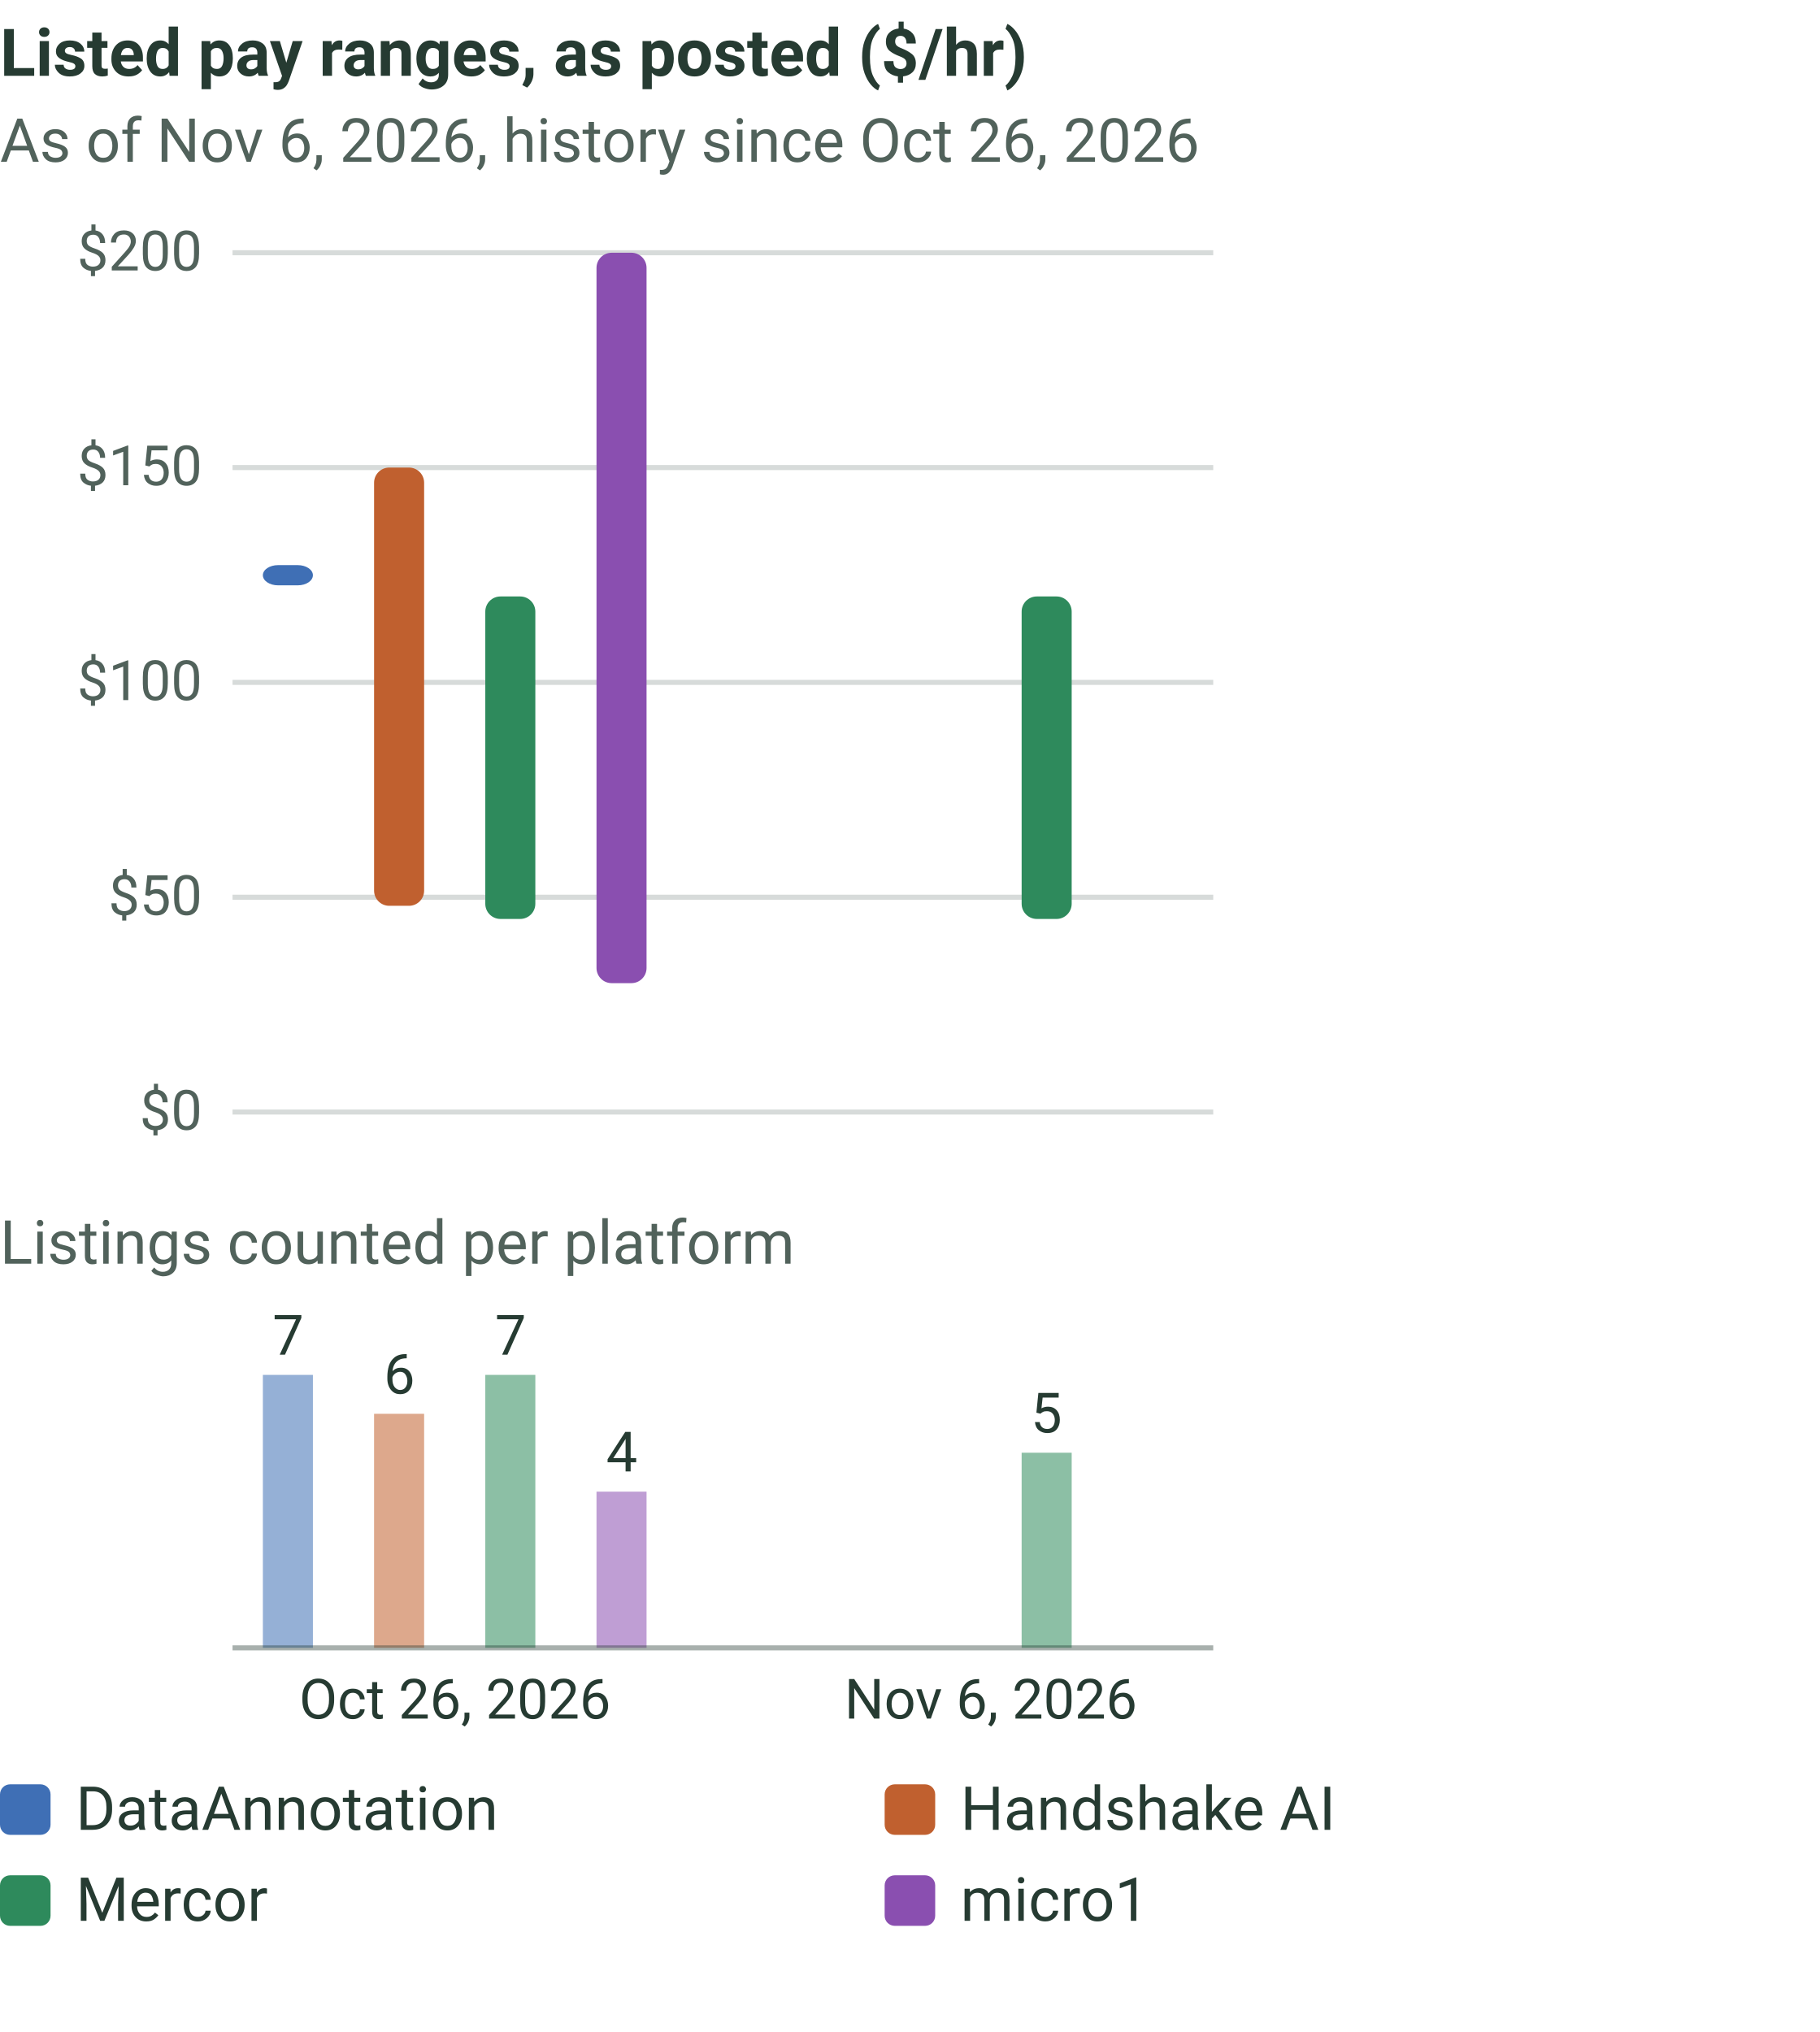
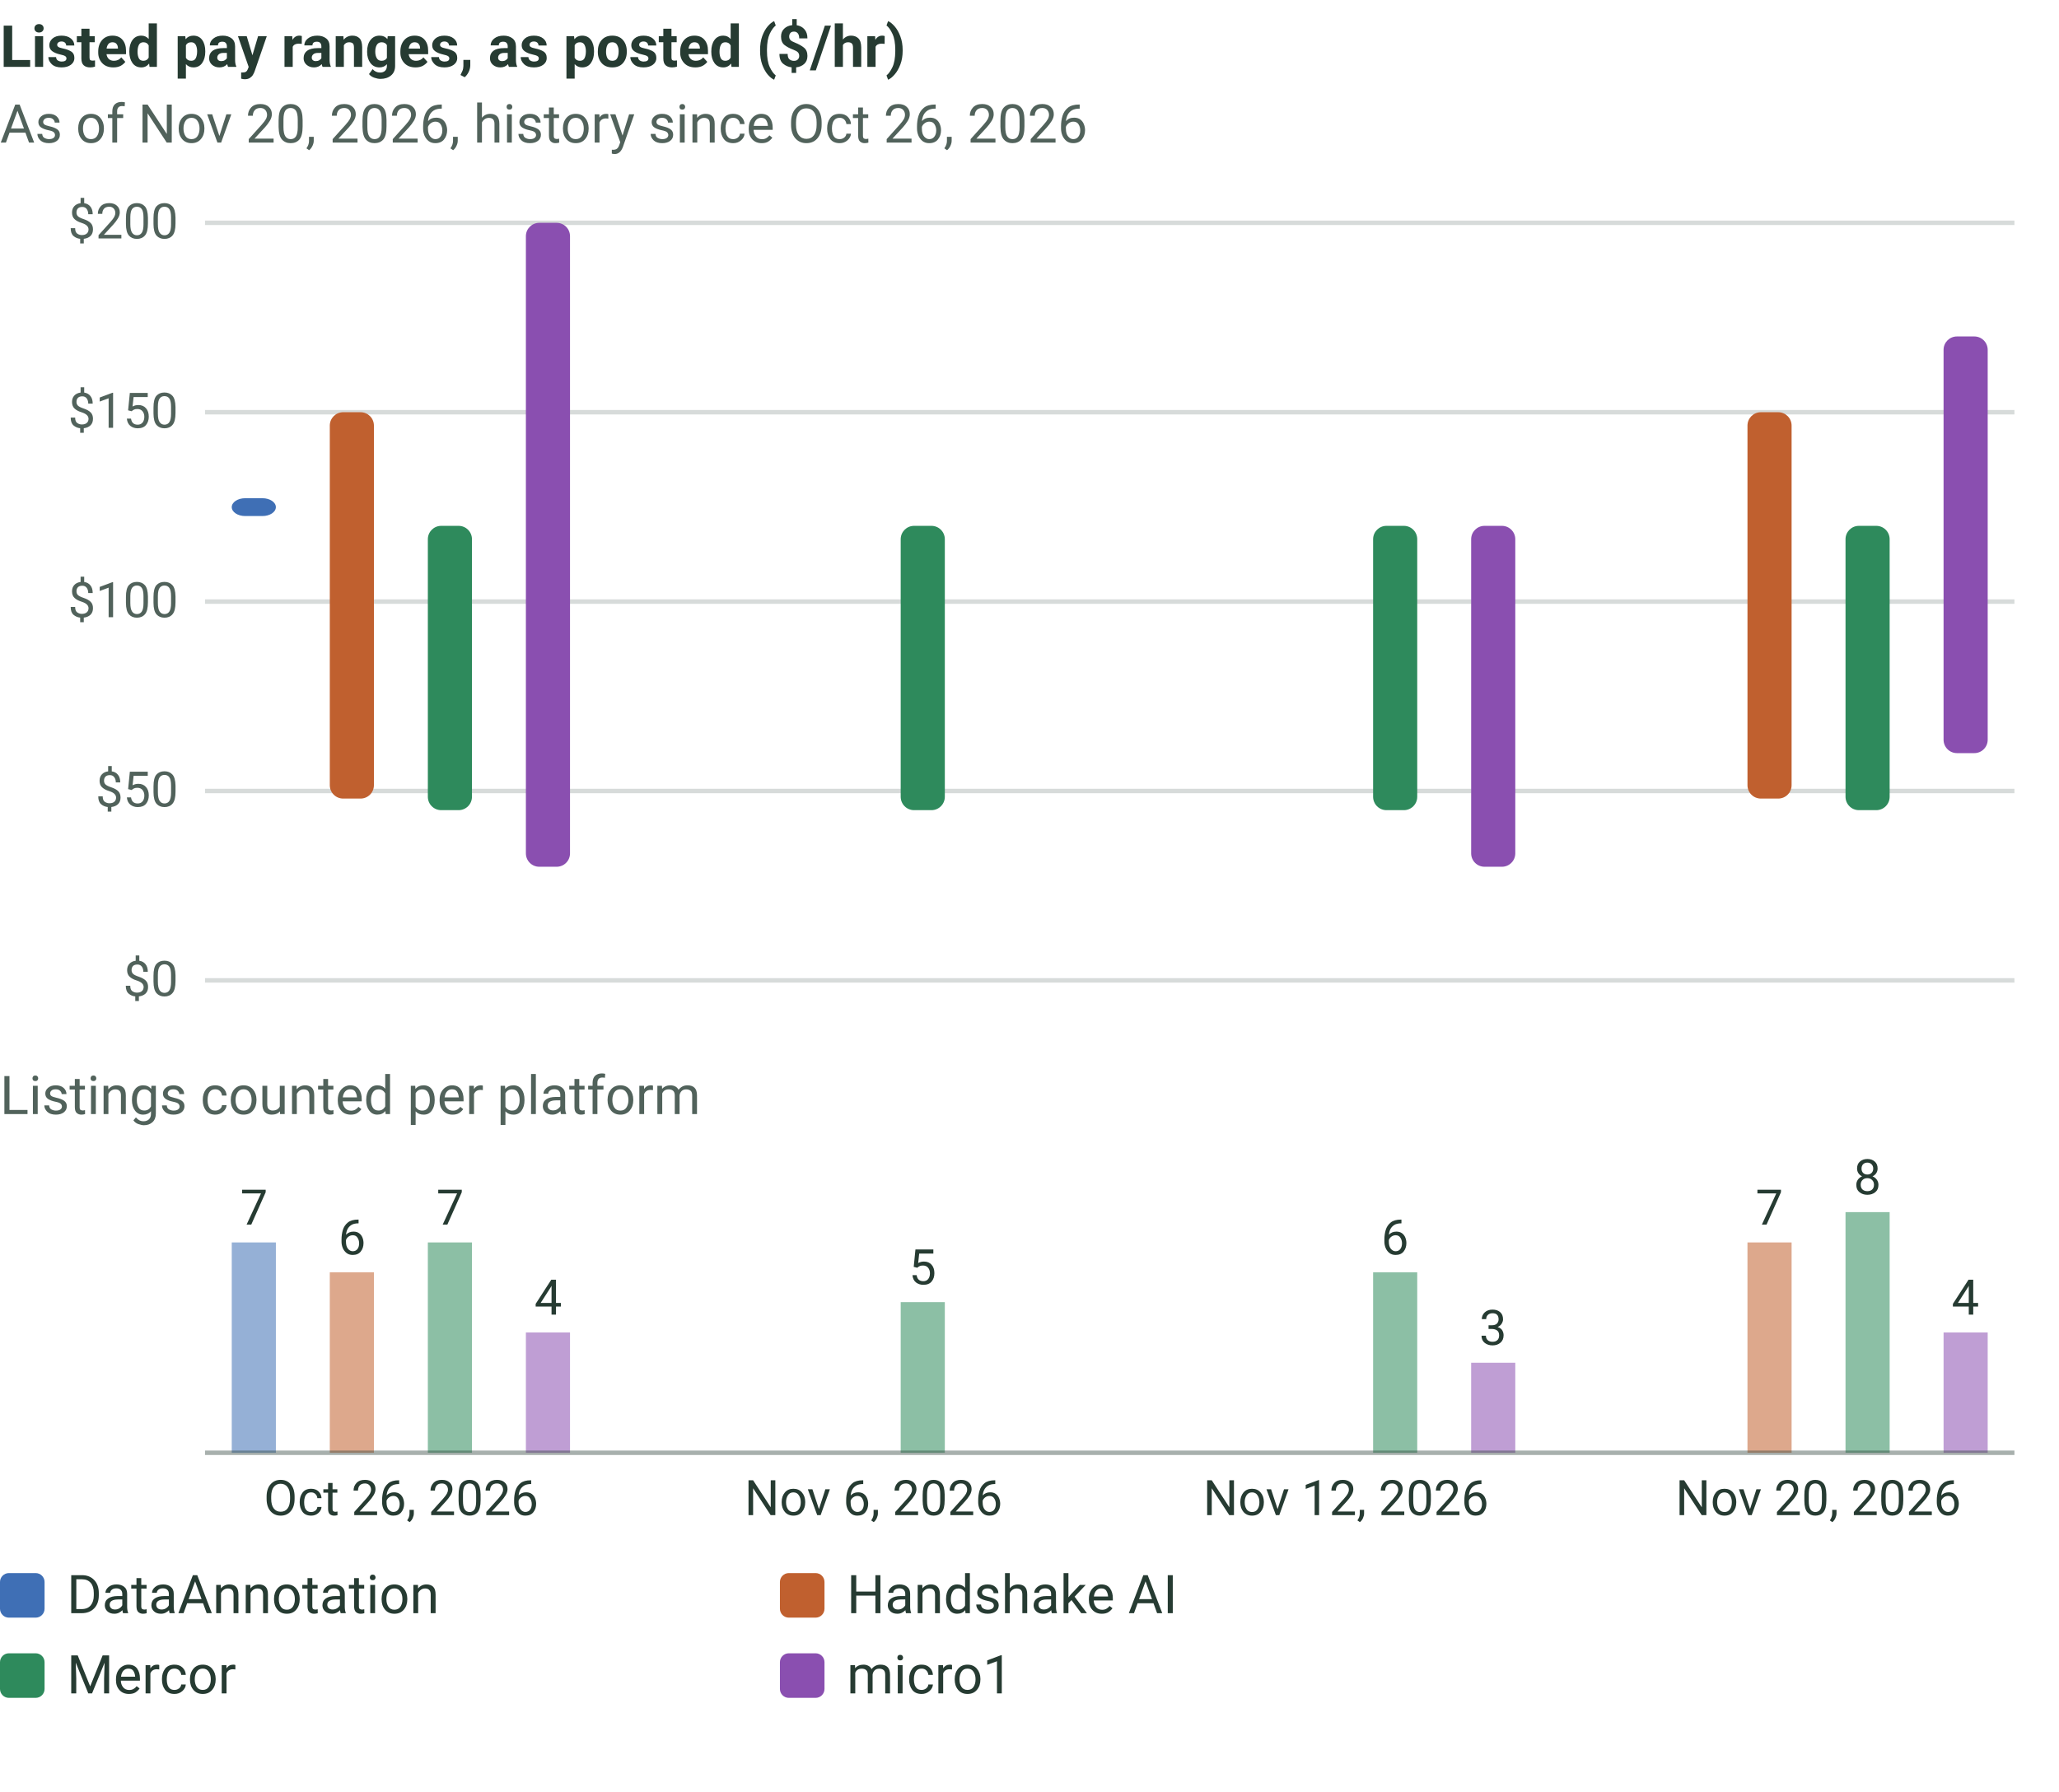
- <svg xmlns="http://www.w3.org/2000/svg" class="pt-chart-svg" viewBox="0 0 360 402" width="100%" role="img" aria-labelledby="ptc-science-and-research-title ptc-science-and-research-desc" preserveAspectRatio="xMinYMin meet" font-family="system-ui, -apple-system, Segoe UI, Roboto, sans-serif" font-size="12" style="max-width:360px;height:auto;color:#263b32;background:#fffdf6">
+ <svg xmlns="http://www.w3.org/2000/svg" class="pt-chart-svg" viewBox="0 0 462 402" width="100%" role="img" aria-labelledby="ptc-science-and-research-title ptc-science-and-research-desc" preserveAspectRatio="xMinYMin meet" font-family="system-ui, -apple-system, Segoe UI, Roboto, sans-serif" font-size="12" style="max-width:462px;height:auto;color:#263b32;background:#fffdf6">
  <text x="0" y="15" font-weight="700" font-size="13" fill="currentColor">Listed pay ranges, as posted ($/hr)</text>
-   <text x="0" y="32" font-size="12" fill="currentColor" opacity=".8">As of Nov 6, 2026, history since Oct 26, 2026</text>
-   <line x1="46" x2="240" y1="220.0" y2="220.0" stroke="currentColor" stroke-opacity=".18" />
+   <text x="0" y="32" font-size="12" fill="currentColor" opacity=".8">As of Nov 20, 2026, history since Oct 26, 2026</text>
+   <line x1="46" x2="452" y1="220.0" y2="220.0" stroke="currentColor" stroke-opacity=".18" />
  <text x="40" y="223.5" text-anchor="end" font-size="11" fill="currentColor" opacity=".8">$0</text>
-   <line x1="46" x2="240" y1="177.5" y2="177.5" stroke="currentColor" stroke-opacity=".18" />
+   <line x1="46" x2="452" y1="177.5" y2="177.5" stroke="currentColor" stroke-opacity=".18" />
  <text x="40" y="181.0" text-anchor="end" font-size="11" fill="currentColor" opacity=".8">$50</text>
-   <line x1="46" x2="240" y1="135.0" y2="135.0" stroke="currentColor" stroke-opacity=".18" />
+   <line x1="46" x2="452" y1="135.0" y2="135.0" stroke="currentColor" stroke-opacity=".18" />
  <text x="40" y="138.5" text-anchor="end" font-size="11" fill="currentColor" opacity=".8">$100</text>
-   <line x1="46" x2="240" y1="92.5" y2="92.5" stroke="currentColor" stroke-opacity=".18" />
+   <line x1="46" x2="452" y1="92.5" y2="92.5" stroke="currentColor" stroke-opacity=".18" />
  <text x="40" y="96.0" text-anchor="end" font-size="11" fill="currentColor" opacity=".8">$150</text>
-   <line x1="46" x2="240" y1="50.0" y2="50.0" stroke="currentColor" stroke-opacity=".18" />
+   <line x1="46" x2="452" y1="50.0" y2="50.0" stroke="currentColor" stroke-opacity=".18" />
  <text x="40" y="53.5" text-anchor="end" font-size="11" fill="currentColor" opacity=".8">$200</text>
  <rect x="52.0" y="111.8" width="9.9" height="4.0" rx="3" fill="#3f6fb5" />
-   <rect x="52.0" y="272.0" width="9.9" height="54.0" fill="#3f6fb5" fill-opacity=".55" />
-   <text x="57.0" y="268.0" text-anchor="middle" font-size="11" fill="currentColor">7</text>
+   <rect x="52.0" y="278.8" width="9.9" height="47.2" fill="#3f6fb5" fill-opacity=".55" />
+   <text x="57.0" y="274.8" text-anchor="middle" font-size="11" fill="currentColor">7</text>
  <rect x="74.0" y="92.5" width="9.9" height="86.7" rx="3" fill="#c0602f" />
-   <rect x="74.0" y="279.7" width="9.9" height="46.3" fill="#c0602f" fill-opacity=".55" />
-   <text x="79.0" y="275.7" text-anchor="middle" font-size="11" fill="currentColor">6</text>
+   <rect x="74.0" y="285.5" width="9.9" height="40.5" fill="#c0602f" fill-opacity=".55" />
+   <text x="79.0" y="281.5" text-anchor="middle" font-size="11" fill="currentColor">6</text>
  <rect x="96.0" y="118.0" width="9.9" height="63.8" rx="3" fill="#2e8a5c" />
-   <rect x="96.0" y="272.0" width="9.9" height="54.0" fill="#2e8a5c" fill-opacity=".55" />
-   <text x="101.0" y="268.0" text-anchor="middle" font-size="11" fill="currentColor">7</text>
+   <rect x="96.0" y="278.8" width="9.9" height="47.2" fill="#2e8a5c" fill-opacity=".55" />
+   <text x="101.0" y="274.8" text-anchor="middle" font-size="11" fill="currentColor">7</text>
  <rect x="118.0" y="50.0" width="9.9" height="144.5" rx="3" fill="#8a4fb0" />
-   <rect x="118.0" y="295.1" width="9.9" height="30.9" fill="#8a4fb0" fill-opacity=".55" />
-   <text x="123.0" y="291.1" text-anchor="middle" font-size="11" fill="currentColor">4</text>
+   <rect x="118.0" y="299.0" width="9.9" height="27.0" fill="#8a4fb0" fill-opacity=".55" />
+   <text x="123.0" y="295.0" text-anchor="middle" font-size="11" fill="currentColor">4</text>
  <text x="90.0" y="340" text-anchor="middle" font-size="11" fill="currentColor">Oct 26, 2026</text>
  <rect x="202.1" y="118.0" width="9.9" height="63.8" rx="3" fill="#2e8a5c" />
-   <rect x="202.1" y="287.4" width="9.9" height="38.6" fill="#2e8a5c" fill-opacity=".55" />
-   <text x="207.0" y="283.4" text-anchor="middle" font-size="11" fill="currentColor">5</text>
+   <rect x="202.1" y="292.2" width="9.9" height="33.8" fill="#2e8a5c" fill-opacity=".55" />
+   <text x="207.0" y="288.2" text-anchor="middle" font-size="11" fill="currentColor">5</text>
  <text x="196.0" y="340" text-anchor="middle" font-size="11" fill="currentColor">Nov 6, 2026</text>
-   <line x1="46" x2="240" y1="326" y2="326" stroke="currentColor" stroke-opacity=".4" />
+   <rect x="308.1" y="118.0" width="9.9" height="63.8" rx="3" fill="#2e8a5c" />
+   <rect x="308.1" y="285.5" width="9.9" height="40.5" fill="#2e8a5c" fill-opacity=".55" />
+   <text x="313.0" y="281.5" text-anchor="middle" font-size="11" fill="currentColor">6</text>
+   <rect x="330.1" y="118.0" width="9.9" height="76.5" rx="3" fill="#8a4fb0" />
+   <rect x="330.1" y="305.8" width="9.9" height="20.2" fill="#8a4fb0" fill-opacity=".55" />
+   <text x="335.0" y="301.8" text-anchor="middle" font-size="11" fill="currentColor">3</text>
+   <text x="302.0" y="340" text-anchor="middle" font-size="11" fill="currentColor">Nov 12, 2026</text>
+   <rect x="392.1" y="92.5" width="9.9" height="86.7" rx="3" fill="#c0602f" />
+   <rect x="392.1" y="278.8" width="9.9" height="47.2" fill="#c0602f" fill-opacity=".55" />
+   <text x="397.0" y="274.8" text-anchor="middle" font-size="11" fill="currentColor">7</text>
+   <rect x="414.1" y="118.0" width="9.9" height="63.8" rx="3" fill="#2e8a5c" />
+   <rect x="414.1" y="272.0" width="9.9" height="54.0" fill="#2e8a5c" fill-opacity=".55" />
+   <text x="419.0" y="268.0" text-anchor="middle" font-size="11" fill="currentColor">8</text>
+   <rect x="436.1" y="75.5" width="9.9" height="93.5" rx="3" fill="#8a4fb0" />
+   <rect x="436.1" y="299.0" width="9.9" height="27.0" fill="#8a4fb0" fill-opacity=".55" />
+   <text x="441.0" y="295.0" text-anchor="middle" font-size="11" fill="currentColor">4</text>
+   <text x="408.0" y="340" text-anchor="middle" font-size="11" fill="currentColor">Nov 20, 2026</text>
+   <line x1="46" x2="452" y1="326" y2="326" stroke="currentColor" stroke-opacity=".4" />
  <text x="0" y="250" font-size="12" fill="currentColor" opacity=".8">Listings counted per platform</text>
  <rect x="0" y="353" width="10" height="10" rx="2" fill="#3f6fb5" />
  <text x="15" y="362" font-size="12" fill="currentColor">DataAnnotation</text>
  <rect x="175" y="353" width="10" height="10" rx="2" fill="#c0602f" />
  <text x="190" y="362" font-size="12" fill="currentColor">Handshake AI</text>
  <rect x="0" y="371" width="10" height="10" rx="2" fill="#2e8a5c" />
  <text x="15" y="380" font-size="12" fill="currentColor">Mercor</text>
  <rect x="175" y="371" width="10" height="10" rx="2" fill="#8a4fb0" />
  <text x="190" y="380" font-size="12" fill="currentColor">micro1</text>
</svg>
